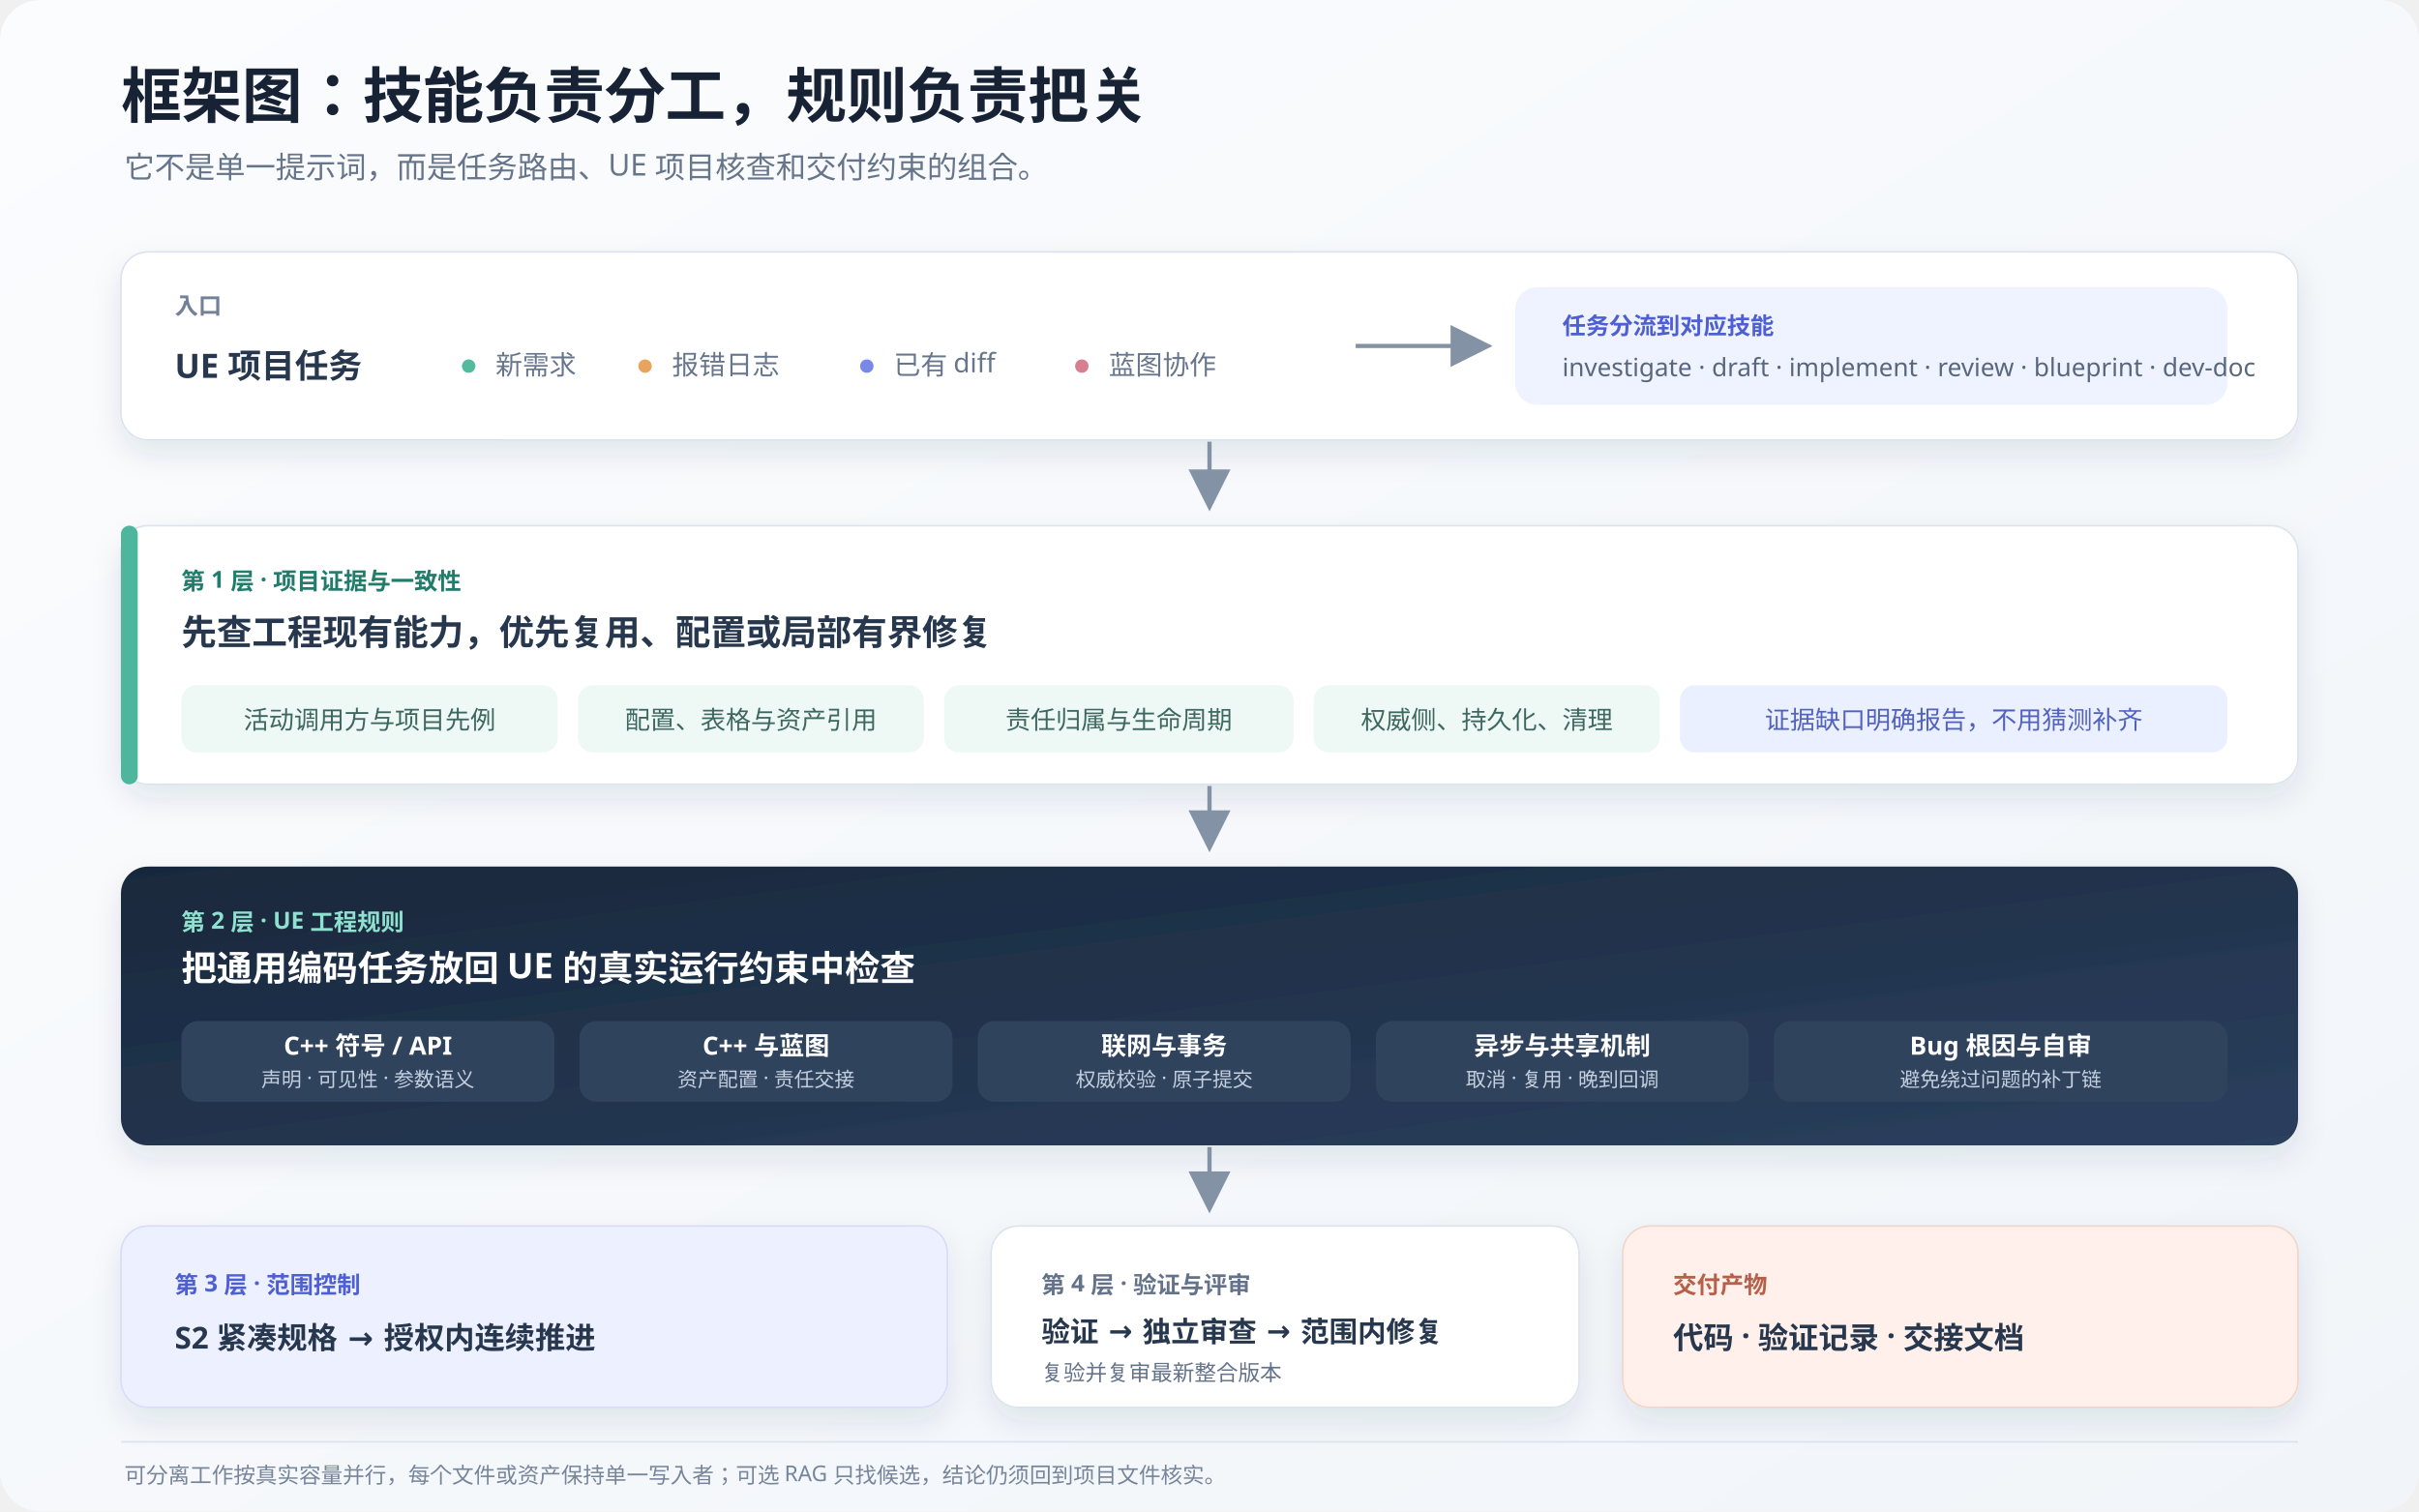
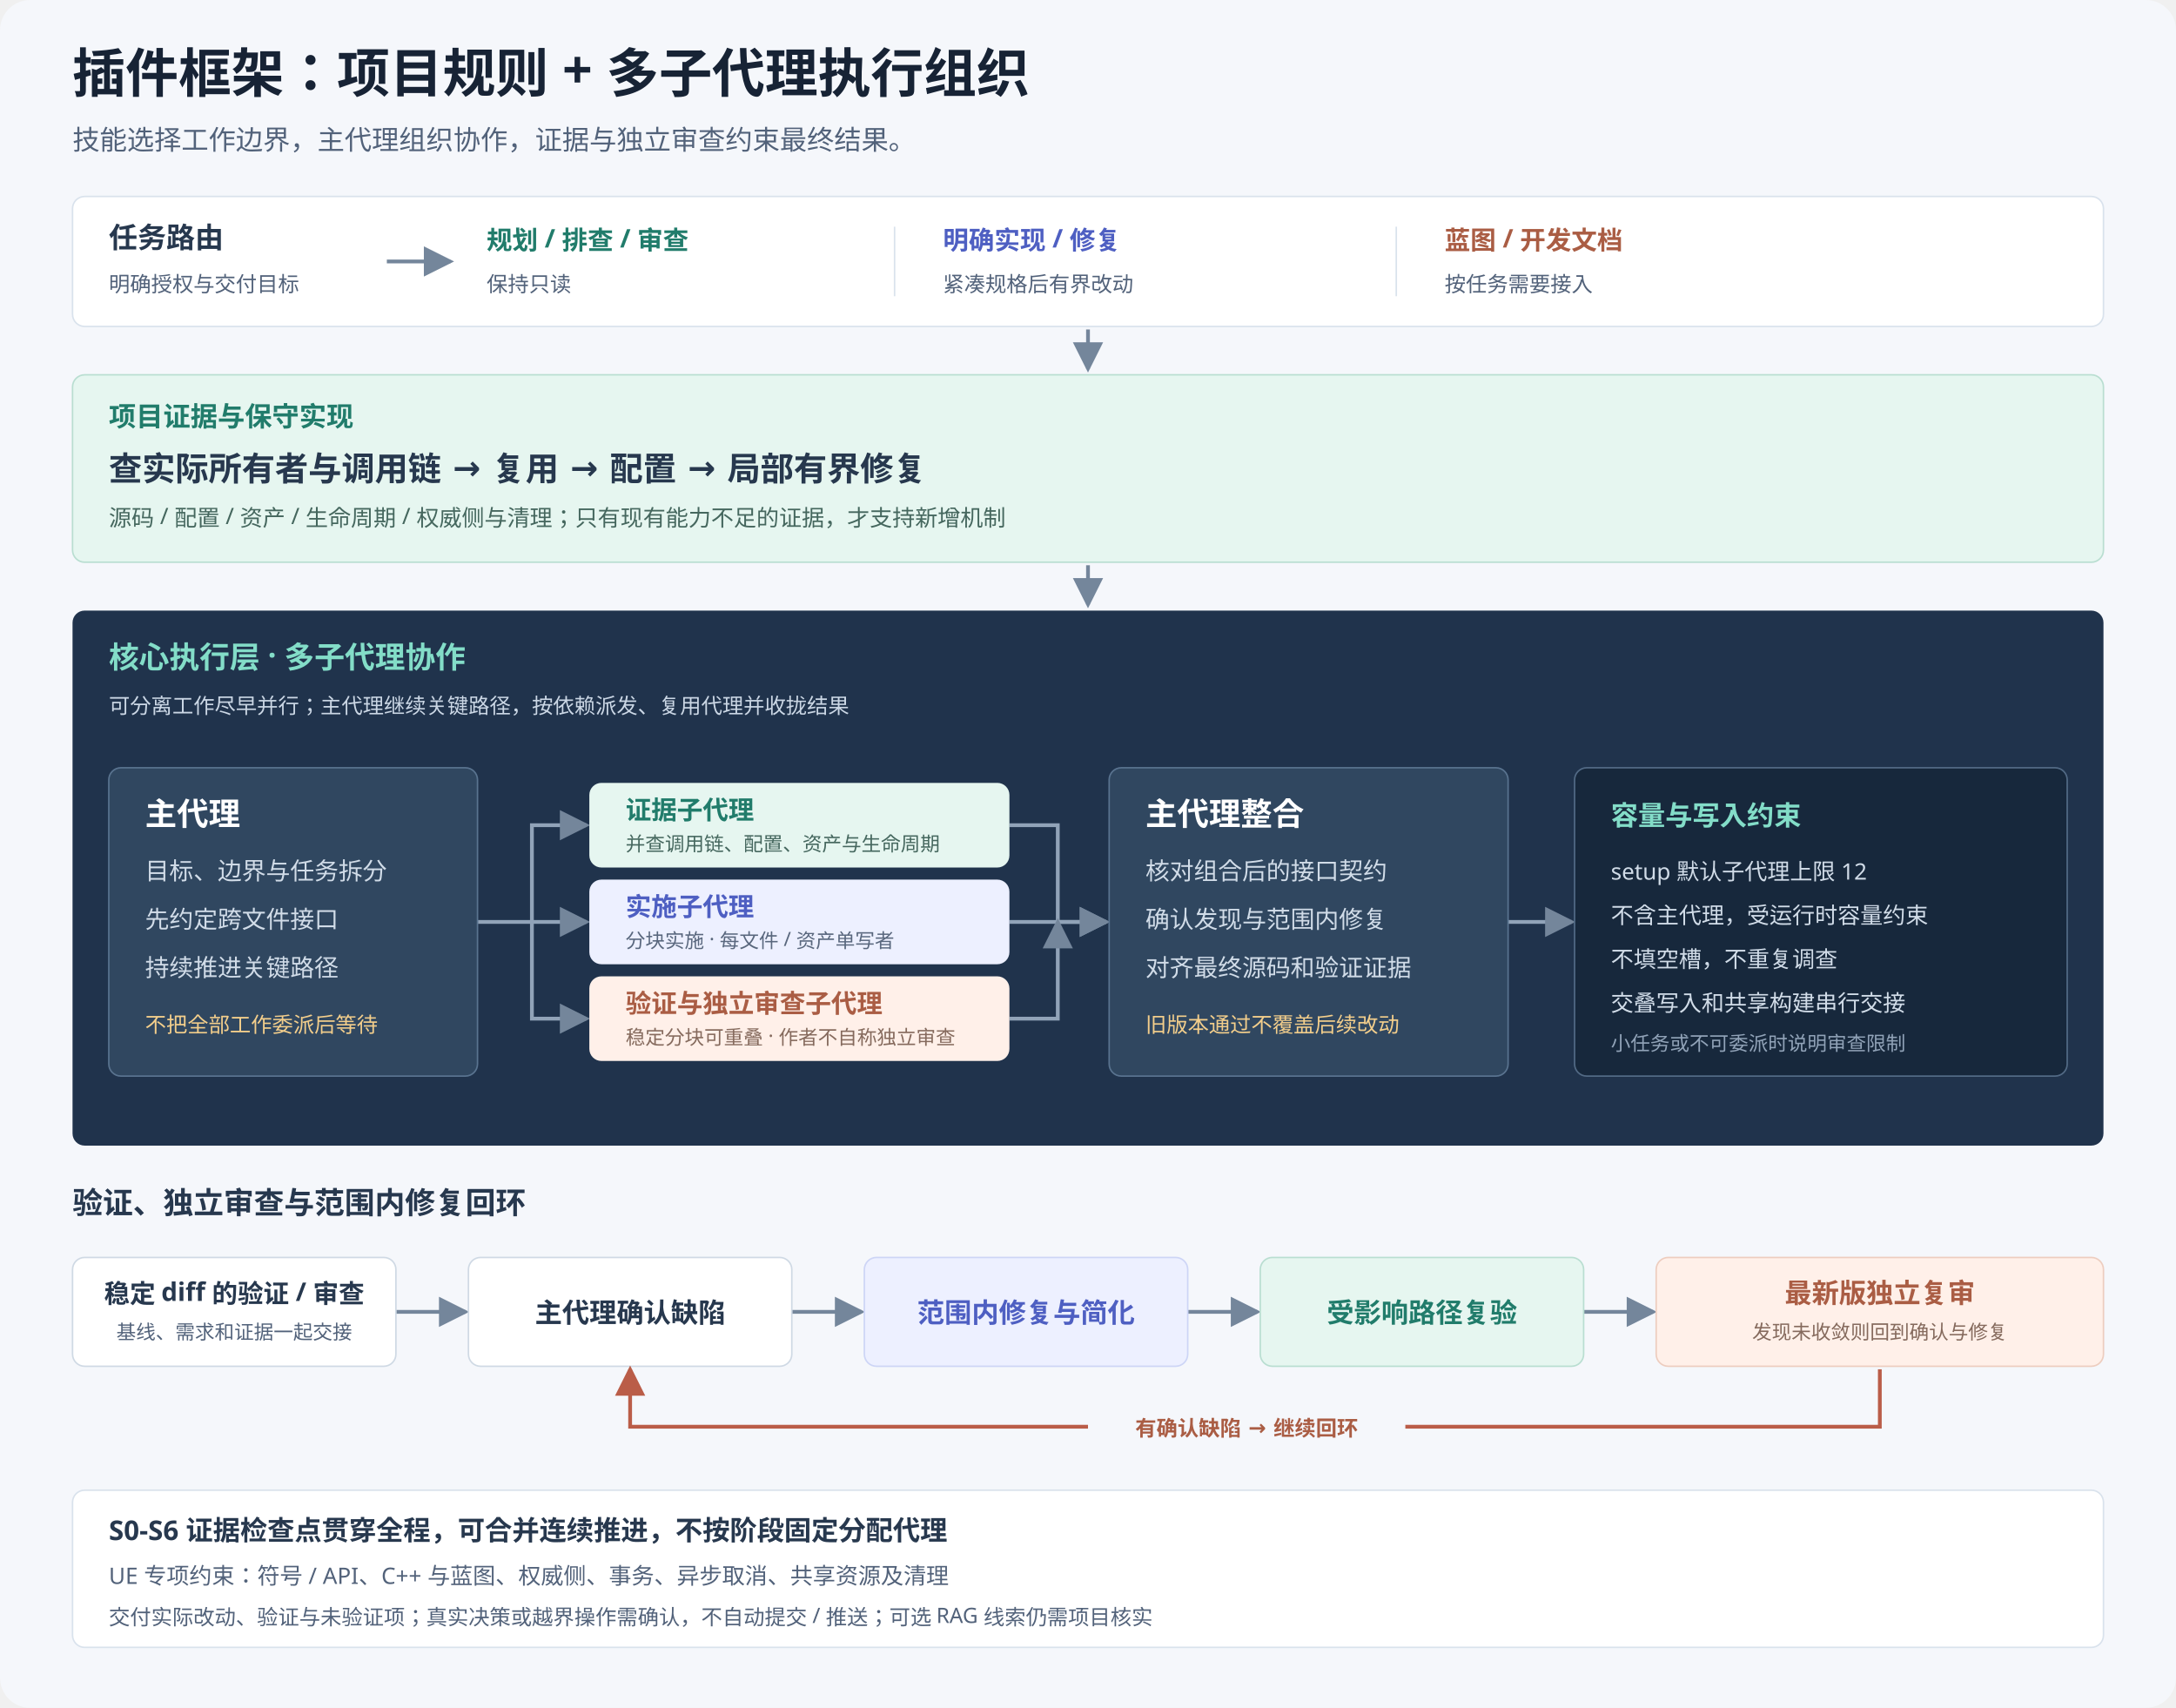
- <svg xmlns="http://www.w3.org/2000/svg" width="1440" height="900" viewBox="0 0 1440 900" role="img" aria-labelledby="title desc">
+ <svg xmlns="http://www.w3.org/2000/svg" width="1440" height="1130" viewBox="0 0 1440 1130" role="img" aria-labelledby="title desc">
  <defs>
-     <linearGradient id="canvas" x1="0" y1="0" x2="1" y2="1">
-       <stop offset="0" stop-color="#fbfcfe" />
-       <stop offset="1" stop-color="#f1f5f9" />
-     </linearGradient>
-     <linearGradient id="center" x1="0" y1="0" x2="1" y2="1">
-       <stop offset="0" stop-color="#19283c" />
-       <stop offset="1" stop-color="#2b3f5e" />
-     </linearGradient>
-     <linearGradient id="path" x1="0" y1="0" x2="1" y2="0">
-       <stop offset="0" stop-color="#4eb99f" />
-       <stop offset=".55" stop-color="#7485ee" />
-       <stop offset="1" stop-color="#df8d83" />
-     </linearGradient>
-     <filter id="shadow" x="-15%" y="-20%" width="130%" height="145%">
-       <feDropShadow dx="0" dy="8" stdDeviation="9" flood-color="#213149" flood-opacity=".10" />
-     </filter>
-     <marker id="arrow" markerWidth="10" markerHeight="10" refX="7" refY="5" orient="auto">
-       <path d="M0 0L10 5L0 10z" fill="#8492a5" />
+     <marker id="arrow" markerWidth="8" markerHeight="8" refX="7" refY="4" orient="auto">
+       <path d="M0 0L8 4L0 8z" fill="#74869b" />
+     </marker>
+     <marker id="loop" markerWidth="8" markerHeight="8" refX="7" refY="4" orient="auto">
+       <path d="M0 0L8 4L0 8z" fill="#ba5d48" />
    </marker>
  </defs>
-   <rect width="1440" height="900" rx="24" fill="url(#canvas)" />
-   <text x="72" y="70" fill="#172335" font-family="Segoe UI, Microsoft YaHei, sans-serif" font-size="36" font-weight="700">框架图：技能负责分工，规则负责把关</text>
-   <text x="74" y="106" fill="#66758a" font-family="Segoe UI, Microsoft YaHei, sans-serif" font-size="18">它不是单一提示词，而是任务路由、UE 项目核查和交付约束的组合。</text>
-   <g filter="url(#shadow)">
-     <rect x="72" y="150" width="1296" height="112" rx="16" fill="#ffffff" stroke="#dbe3ed" />
+   <rect width="1440" height="1130" rx="20" fill="#f5f7fb" />
+   <g font-family="Segoe UI, Microsoft YaHei, sans-serif">
+     <text x="48" y="61" fill="#172335" font-size="35" font-weight="700">插件框架：项目规则 + 多子代理执行组织</text>
+     <text x="48" y="99" fill="#52627a" font-size="18">技能选择工作边界，主代理组织协作，证据与独立审查约束最终结果。</text>
+     <rect x="48" y="130" width="1344" height="86" rx="8" fill="#ffffff" stroke="#d9e2ec" />
+     <text x="72" y="164" fill="#27384e" font-size="19" font-weight="700">任务路由</text>
+     <text x="72" y="193" fill="#52627a" font-size="14">明确授权与交付目标</text>
+     <path d="M256 173H298" fill="none" stroke="#74869b" stroke-width="2.5" marker-end="url(#arrow)" />
+     <text x="322" y="165" fill="#217c6b" font-size="17" font-weight="700">规划 / 排查 / 审查</text>
+     <text x="322" y="193" fill="#52627a" font-size="14">保持只读</text>
+     <line x1="592" y1="150" x2="592" y2="196" stroke="#d9e2ec" />
+     <text x="624" y="165" fill="#4e5fc2" font-size="17" font-weight="700">明确实现 / 修复</text>
+     <text x="624" y="193" fill="#52627a" font-size="14">紧凑规格后有界改动</text>
+     <line x1="924" y1="150" x2="924" y2="196" stroke="#d9e2ec" />
+     <text x="956" y="165" fill="#aa5d44" font-size="17" font-weight="700">蓝图 / 开发文档</text>
+     <text x="956" y="193" fill="#52627a" font-size="14">按任务需要接入</text>
+     <path d="M720 218V244" fill="none" stroke="#74869b" stroke-width="2.5" marker-end="url(#arrow)" />
+     <rect x="48" y="248" width="1344" height="124" rx="8" fill="#e6f6f0" stroke="#b9ded1" />
+     <text x="72" y="282" fill="#217c6b" font-size="18" font-weight="700">项目证据与保守实现</text>
+     <text x="72" y="318" fill="#27384e" font-size="22" font-weight="700">查实际所有者与调用链 → 复用 → 配置 → 局部有界修复</text>
+     <text x="72" y="348" fill="#45675e" font-size="15">源码 / 配置 / 资产 / 生命周期 / 权威侧与清理；只有现有能力不足的证据，才支持新增机制</text>
+     <path d="M720 374V400" fill="none" stroke="#74869b" stroke-width="2.5" marker-end="url(#arrow)" />
+     <rect x="48" y="404" width="1344" height="354" rx="8" fill="#20334c" />
+     <text x="72" y="442" fill="#83ddc8" font-size="20" font-weight="700">核心执行层 · 多子代理协作</text>
+     <text x="72" y="472" fill="#cbd7e5" font-size="14">可分离工作尽早并行；主代理继续关键路径，按依赖派发、复用代理并收拢结果</text>
+     <g fill="none" stroke="#91a3b8" stroke-width="2.5" marker-end="url(#arrow)">
+       <path d="M316 610H352V546H388" />
+       <path d="M352 610H388" />
+       <path d="M352 610V674H388" />
+       <path d="M668 546H700V610H732" />
+       <path d="M668 610H732" />
+       <path d="M668 674H700V610" />
+       <path d="M998 610H1040" />
+     </g>
+     <rect x="72" y="508" width="244" height="204" rx="8" fill="#304760" stroke="#59738f" />
+     <text x="96" y="546" fill="#ffffff" font-size="21" font-weight="700">主代理</text>
+     <text x="96" y="582" fill="#d1dce8" font-size="16">目标、边界与任务拆分</text>
+     <text x="96" y="614" fill="#d1dce8" font-size="16">先约定跨文件接口</text>
+     <text x="96" y="646" fill="#d1dce8" font-size="16">持续推进关键路径</text>
+     <text x="96" y="683" fill="#f3ce8b" font-size="14">不把全部工作委派后等待</text>
+     <rect x="390" y="518" width="278" height="56" rx="8" fill="#e6f6f0" />
+     <text x="414" y="542" fill="#217c6b" font-size="17" font-weight="700">证据子代理</text>
+     <text x="414" y="563" fill="#45675e" font-size="13">并查调用链、配置、资产与生命周期</text>
+     <rect x="390" y="582" width="278" height="56" rx="8" fill="#edf0ff" />
+     <text x="414" y="606" fill="#4e5fc2" font-size="17" font-weight="700">实施子代理</text>
+     <text x="414" y="627" fill="#59677d" font-size="13">分块实施 · 每文件 / 资产单写者</text>
+     <rect x="390" y="646" width="278" height="56" rx="8" fill="#fff0e9" />
+     <text x="414" y="670" fill="#aa5d44" font-size="17" font-weight="700">验证与独立审查子代理</text>
+     <text x="414" y="691" fill="#856a5d" font-size="13">稳定分块可重叠 · 作者不自称独立审查</text>
+     <rect x="734" y="508" width="264" height="204" rx="8" fill="#304760" stroke="#59738f" />
+     <text x="758" y="546" fill="#ffffff" font-size="21" font-weight="700">主代理整合</text>
+     <text x="758" y="582" fill="#d1dce8" font-size="16">核对组合后的接口契约</text>
+     <text x="758" y="614" fill="#d1dce8" font-size="16">确认发现与范围内修复</text>
+     <text x="758" y="646" fill="#d1dce8" font-size="16">对齐最终源码和验证证据</text>
+     <text x="758" y="683" fill="#f3ce8b" font-size="14">旧版本通过不覆盖后续改动</text>
+     <rect x="1042" y="508" width="326" height="204" rx="8" fill="#17283c" stroke="#526a85" />
+     <text x="1066" y="546" fill="#83ddc8" font-size="18" font-weight="700">容量与写入约束</text>
+     <text x="1066" y="582" fill="#d1dce8" font-size="15">setup 默认子代理上限 12</text>
+     <text x="1066" y="611" fill="#d1dce8" font-size="15">不含主代理，受运行时容量约束</text>
+     <text x="1066" y="640" fill="#d1dce8" font-size="15">不填空槽，不重复调查</text>
+     <text x="1066" y="669" fill="#d1dce8" font-size="15">交叠写入和共享构建串行交接</text>
+     <text x="1066" y="695" fill="#91a3b8" font-size="13">小任务或不可委派时说明审查限制</text>
+     <text x="48" y="803" fill="#27384e" font-size="20" font-weight="700">验证、独立审查与范围内修复回环</text>
+     <g fill="none" stroke="#74869b" stroke-width="2.5" marker-end="url(#arrow)">
+       <path d="M262 868H308" />
+       <path d="M524 868H570" />
+       <path d="M786 868H832" />
+       <path d="M1048 868H1094" />
+     </g>
+     <g text-anchor="middle">
+       <rect x="48" y="832" width="214" height="72" rx="8" fill="#ffffff" stroke="#cfd9e4" />
+       <text x="155" y="862" fill="#27384e" font-size="17" font-weight="700">稳定 diff 的验证 / 审查</text>
+       <text x="155" y="886" fill="#52627a" font-size="13">基线、需求和证据一起交接</text>
+       <rect x="310" y="832" width="214" height="72" rx="8" fill="#ffffff" stroke="#cfd9e4" />
+       <text x="417" y="875" fill="#27384e" font-size="18" font-weight="700">主代理确认缺陷</text>
+       <rect x="572" y="832" width="214" height="72" rx="8" fill="#edf0ff" stroke="#cdd5f6" />
+       <text x="679" y="875" fill="#4e5fc2" font-size="18" font-weight="700">范围内修复与简化</text>
+       <rect x="834" y="832" width="214" height="72" rx="8" fill="#e6f6f0" stroke="#b9ded1" />
+       <text x="941" y="875" fill="#217c6b" font-size="18" font-weight="700">受影响路径复验</text>
+       <rect x="1096" y="832" width="296" height="72" rx="8" fill="#fff0e9" stroke="#edcdbf" />
+       <text x="1244" y="862" fill="#aa5d44" font-size="18" font-weight="700">最新版独立复审</text>
+       <text x="1244" y="886" fill="#856a5d" font-size="13">发现未收敛则回到确认与修复</text>
+     </g>
+     <path d="M1244 906V944H417V906" fill="none" stroke="#ba5d48" stroke-width="2.5" marker-end="url(#loop)" />
+     <rect x="720" y="931" width="210" height="26" fill="#f5f7fb" />
+     <text x="825" y="950" text-anchor="middle" fill="#aa5d44" font-size="14" font-weight="700">有确认缺陷 → 继续回环</text>
+     <rect x="48" y="986" width="1344" height="104" rx="8" fill="#ffffff" stroke="#d9e2ec" />
+     <text x="72" y="1019" fill="#27384e" font-size="18" font-weight="700">S0-S6 证据检查点贯穿全程，可合并连续推进，不按阶段固定分配代理</text>
+     <text x="72" y="1048" fill="#52627a" font-size="15">UE 专项约束：符号 / API、C++ 与蓝图、权威侧、事务、异步取消、共享资源及清理</text>
+     <text x="72" y="1075" fill="#52627a" font-size="14">交付实际改动、验证与未验证项；真实决策或越界操作需确认，不自动提交 / 推送；可选 RAG 线索仍需项目核实</text>
  </g>
-   <text x="104" y="187" fill="#738197" font-family="Segoe UI, Microsoft YaHei, sans-serif" font-size="14" font-weight="700">入口</text>
-   <text x="104" y="225" fill="#27384e" font-family="Segoe UI, Microsoft YaHei, sans-serif" font-size="20" font-weight="700">UE 项目任务</text>
-   <text x="295" y="223" fill="#67768c" font-family="Segoe UI, Microsoft YaHei, sans-serif" font-size="16">新需求</text>
-   <circle cx="279" cy="218" r="4" fill="#53b99f" />
-   <text x="400" y="223" fill="#67768c" font-family="Segoe UI, Microsoft YaHei, sans-serif" font-size="16">报错日志</text>
-   <circle cx="384" cy="218" r="4" fill="#e8a45e" />
-   <text x="532" y="223" fill="#67768c" font-family="Segoe UI, Microsoft YaHei, sans-serif" font-size="16">已有 diff</text>
-   <circle cx="516" cy="218" r="4" fill="#7888e9" />
-   <text x="660" y="223" fill="#67768c" font-family="Segoe UI, Microsoft YaHei, sans-serif" font-size="16">蓝图协作</text>
-   <circle cx="644" cy="218" r="4" fill="#d67f91" />
-   <path d="M807 206h74" fill="none" stroke="#8492a5" stroke-width="2.5" marker-end="url(#arrow)" />
-   <rect x="902" y="171" width="424" height="70" rx="13" fill="#eff2ff" />
-   <text x="930" y="199" fill="#4e5fd2" font-family="Segoe UI, Microsoft YaHei, sans-serif" font-size="14" font-weight="700">任务分流到对应技能</text>
-   <text x="930" y="224" fill="#59677d" font-family="Segoe UI, Microsoft YaHei, sans-serif" font-size="15">investigate · draft · implement · review · blueprint · dev-doc</text>
-   <path d="M720 263v34" fill="none" stroke="#8492a5" stroke-width="2.5" marker-end="url(#arrow)" />
-   <g filter="url(#shadow)">
-     <rect x="72" y="313" width="1296" height="154" rx="16" fill="#ffffff" stroke="#dbe3ed" />
-   </g>
-   <rect x="72" y="313" width="10" height="154" rx="5" fill="#4db69d" />
-   <text x="108" y="351" fill="#217c6b" font-family="Segoe UI, Microsoft YaHei, sans-serif" font-size="14" font-weight="700">第 1 层 · 项目证据与一致性</text>
-   <text x="108" y="384" fill="#27384e" font-family="Segoe UI, Microsoft YaHei, sans-serif" font-size="21" font-weight="700">先查工程现有能力，优先复用、配置或局部有界修复</text>
-   <g font-family="Segoe UI, Microsoft YaHei, sans-serif" font-size="15">
-     <rect x="108" y="408" width="224" height="40" rx="9" fill="#eef8f5" />
-     <text x="220" y="434" text-anchor="middle" fill="#3e675f">活动调用方与项目先例</text>
-     <rect x="344" y="408" width="206" height="40" rx="9" fill="#eef8f5" />
-     <text x="447" y="434" text-anchor="middle" fill="#3e675f">配置、表格与资产引用</text>
-     <rect x="562" y="408" width="208" height="40" rx="9" fill="#eef8f5" />
-     <text x="666" y="434" text-anchor="middle" fill="#3e675f">责任归属与生命周期</text>
-     <rect x="782" y="408" width="206" height="40" rx="9" fill="#eef8f5" />
-     <text x="885" y="434" text-anchor="middle" fill="#3e675f">权威侧、持久化、清理</text>
-     <rect x="1000" y="408" width="326" height="40" rx="9" fill="#eaf0ff" />
-     <text x="1163" y="434" text-anchor="middle" fill="#5363bd">证据缺口明确报告，不用猜测补齐</text>
-   </g>
-   <path d="M720 468v32" fill="none" stroke="#8492a5" stroke-width="2.5" marker-end="url(#arrow)" />
-   <g filter="url(#shadow)">
-     <rect x="72" y="516" width="1296" height="166" rx="16" fill="url(#center)" />
-   </g>
-   <text x="108" y="554" fill="#8ee0cf" font-family="Segoe UI, Microsoft YaHei, sans-serif" font-size="14" font-weight="700">第 2 层 · UE 工程规则</text>
-   <text x="108" y="584" fill="#ffffff" font-family="Segoe UI, Microsoft YaHei, sans-serif" font-size="21" font-weight="700">把通用编码任务放回 UE 的真实运行约束中检查</text>
-   <g font-family="Segoe UI, Microsoft YaHei, sans-serif">
-     <rect x="108" y="608" width="222" height="48" rx="10" fill="#30435d" />
-     <text x="219" y="628" text-anchor="middle" fill="#ffffff" font-size="15" font-weight="700">C++ 符号 / API</text>
-     <text x="219" y="647" text-anchor="middle" fill="#c3cfdf" font-size="12">声明 · 可见性 · 参数语义</text>
-     <rect x="345" y="608" width="222" height="48" rx="10" fill="#30435d" />
-     <text x="456" y="628" text-anchor="middle" fill="#ffffff" font-size="15" font-weight="700">C++ 与蓝图</text>
-     <text x="456" y="647" text-anchor="middle" fill="#c3cfdf" font-size="12">资产配置 · 责任交接</text>
-     <rect x="582" y="608" width="222" height="48" rx="10" fill="#30435d" />
-     <text x="693" y="628" text-anchor="middle" fill="#ffffff" font-size="15" font-weight="700">联网与事务</text>
-     <text x="693" y="647" text-anchor="middle" fill="#c3cfdf" font-size="12">权威校验 · 原子提交</text>
-     <rect x="819" y="608" width="222" height="48" rx="10" fill="#30435d" />
-     <text x="930" y="628" text-anchor="middle" fill="#ffffff" font-size="15" font-weight="700">异步与共享机制</text>
-     <text x="930" y="647" text-anchor="middle" fill="#c3cfdf" font-size="12">取消 · 复用 · 晚到回调</text>
-     <rect x="1056" y="608" width="270" height="48" rx="10" fill="#30435d" />
-     <text x="1191" y="628" text-anchor="middle" fill="#ffffff" font-size="15" font-weight="700">Bug 根因与自审</text>
-     <text x="1191" y="647" text-anchor="middle" fill="#c3cfdf" font-size="12">避免绕过问题的补丁链</text>
-   </g>
-   <path d="M720 683v32" fill="none" stroke="#8492a5" stroke-width="2.5" marker-end="url(#arrow)" />
-   <g filter="url(#shadow)">
-     <rect x="72" y="730" width="492" height="108" rx="16" fill="#edf0ff" stroke="#d7dcfa" />
-     <rect x="590" y="730" width="350" height="108" rx="16" fill="#ffffff" stroke="#dbe3ed" />
-     <rect x="966" y="730" width="402" height="108" rx="16" fill="#fff0eb" stroke="#f0d6cb" />
-   </g>
-   <text x="104" y="770" fill="#4e5fd2" font-family="Segoe UI, Microsoft YaHei, sans-serif" font-size="14" font-weight="700">第 3 层 · 范围控制</text>
-   <text x="104" y="803" fill="#27384e" font-family="Segoe UI, Microsoft YaHei, sans-serif" font-size="18" font-weight="700">S2 紧凑规格 → 授权内连续推进</text>
-   <text x="620" y="770" fill="#64738a" font-family="Segoe UI, Microsoft YaHei, sans-serif" font-size="14" font-weight="700">第 4 层 · 验证与评审</text>
-   <text x="620" y="799" fill="#27384e" font-family="Segoe UI, Microsoft YaHei, sans-serif" font-size="17" font-weight="700">验证 → 独立审查 → 范围内修复</text>
-   <text x="620" y="822" fill="#64738a" font-family="Segoe UI, Microsoft YaHei, sans-serif" font-size="13">复验并复审最新整合版本</text>
-   <text x="996" y="770" fill="#b66049" font-family="Segoe UI, Microsoft YaHei, sans-serif" font-size="14" font-weight="700">交付产物</text>
-   <text x="996" y="803" fill="#27384e" font-family="Segoe UI, Microsoft YaHei, sans-serif" font-size="18" font-weight="700">代码 · 验证记录 · 交接文档</text>
-   <rect x="72" y="858" width="1296" height="1" fill="#dbe3ed" />
-   <text x="74" y="883" fill="#77859a" font-family="Segoe UI, Microsoft YaHei, sans-serif" font-size="13">可分离工作按真实容量并行，每个文件或资产保持单一写入者；可选 RAG 只找候选，结论仍须回到项目文件核实。</text>
</svg>
